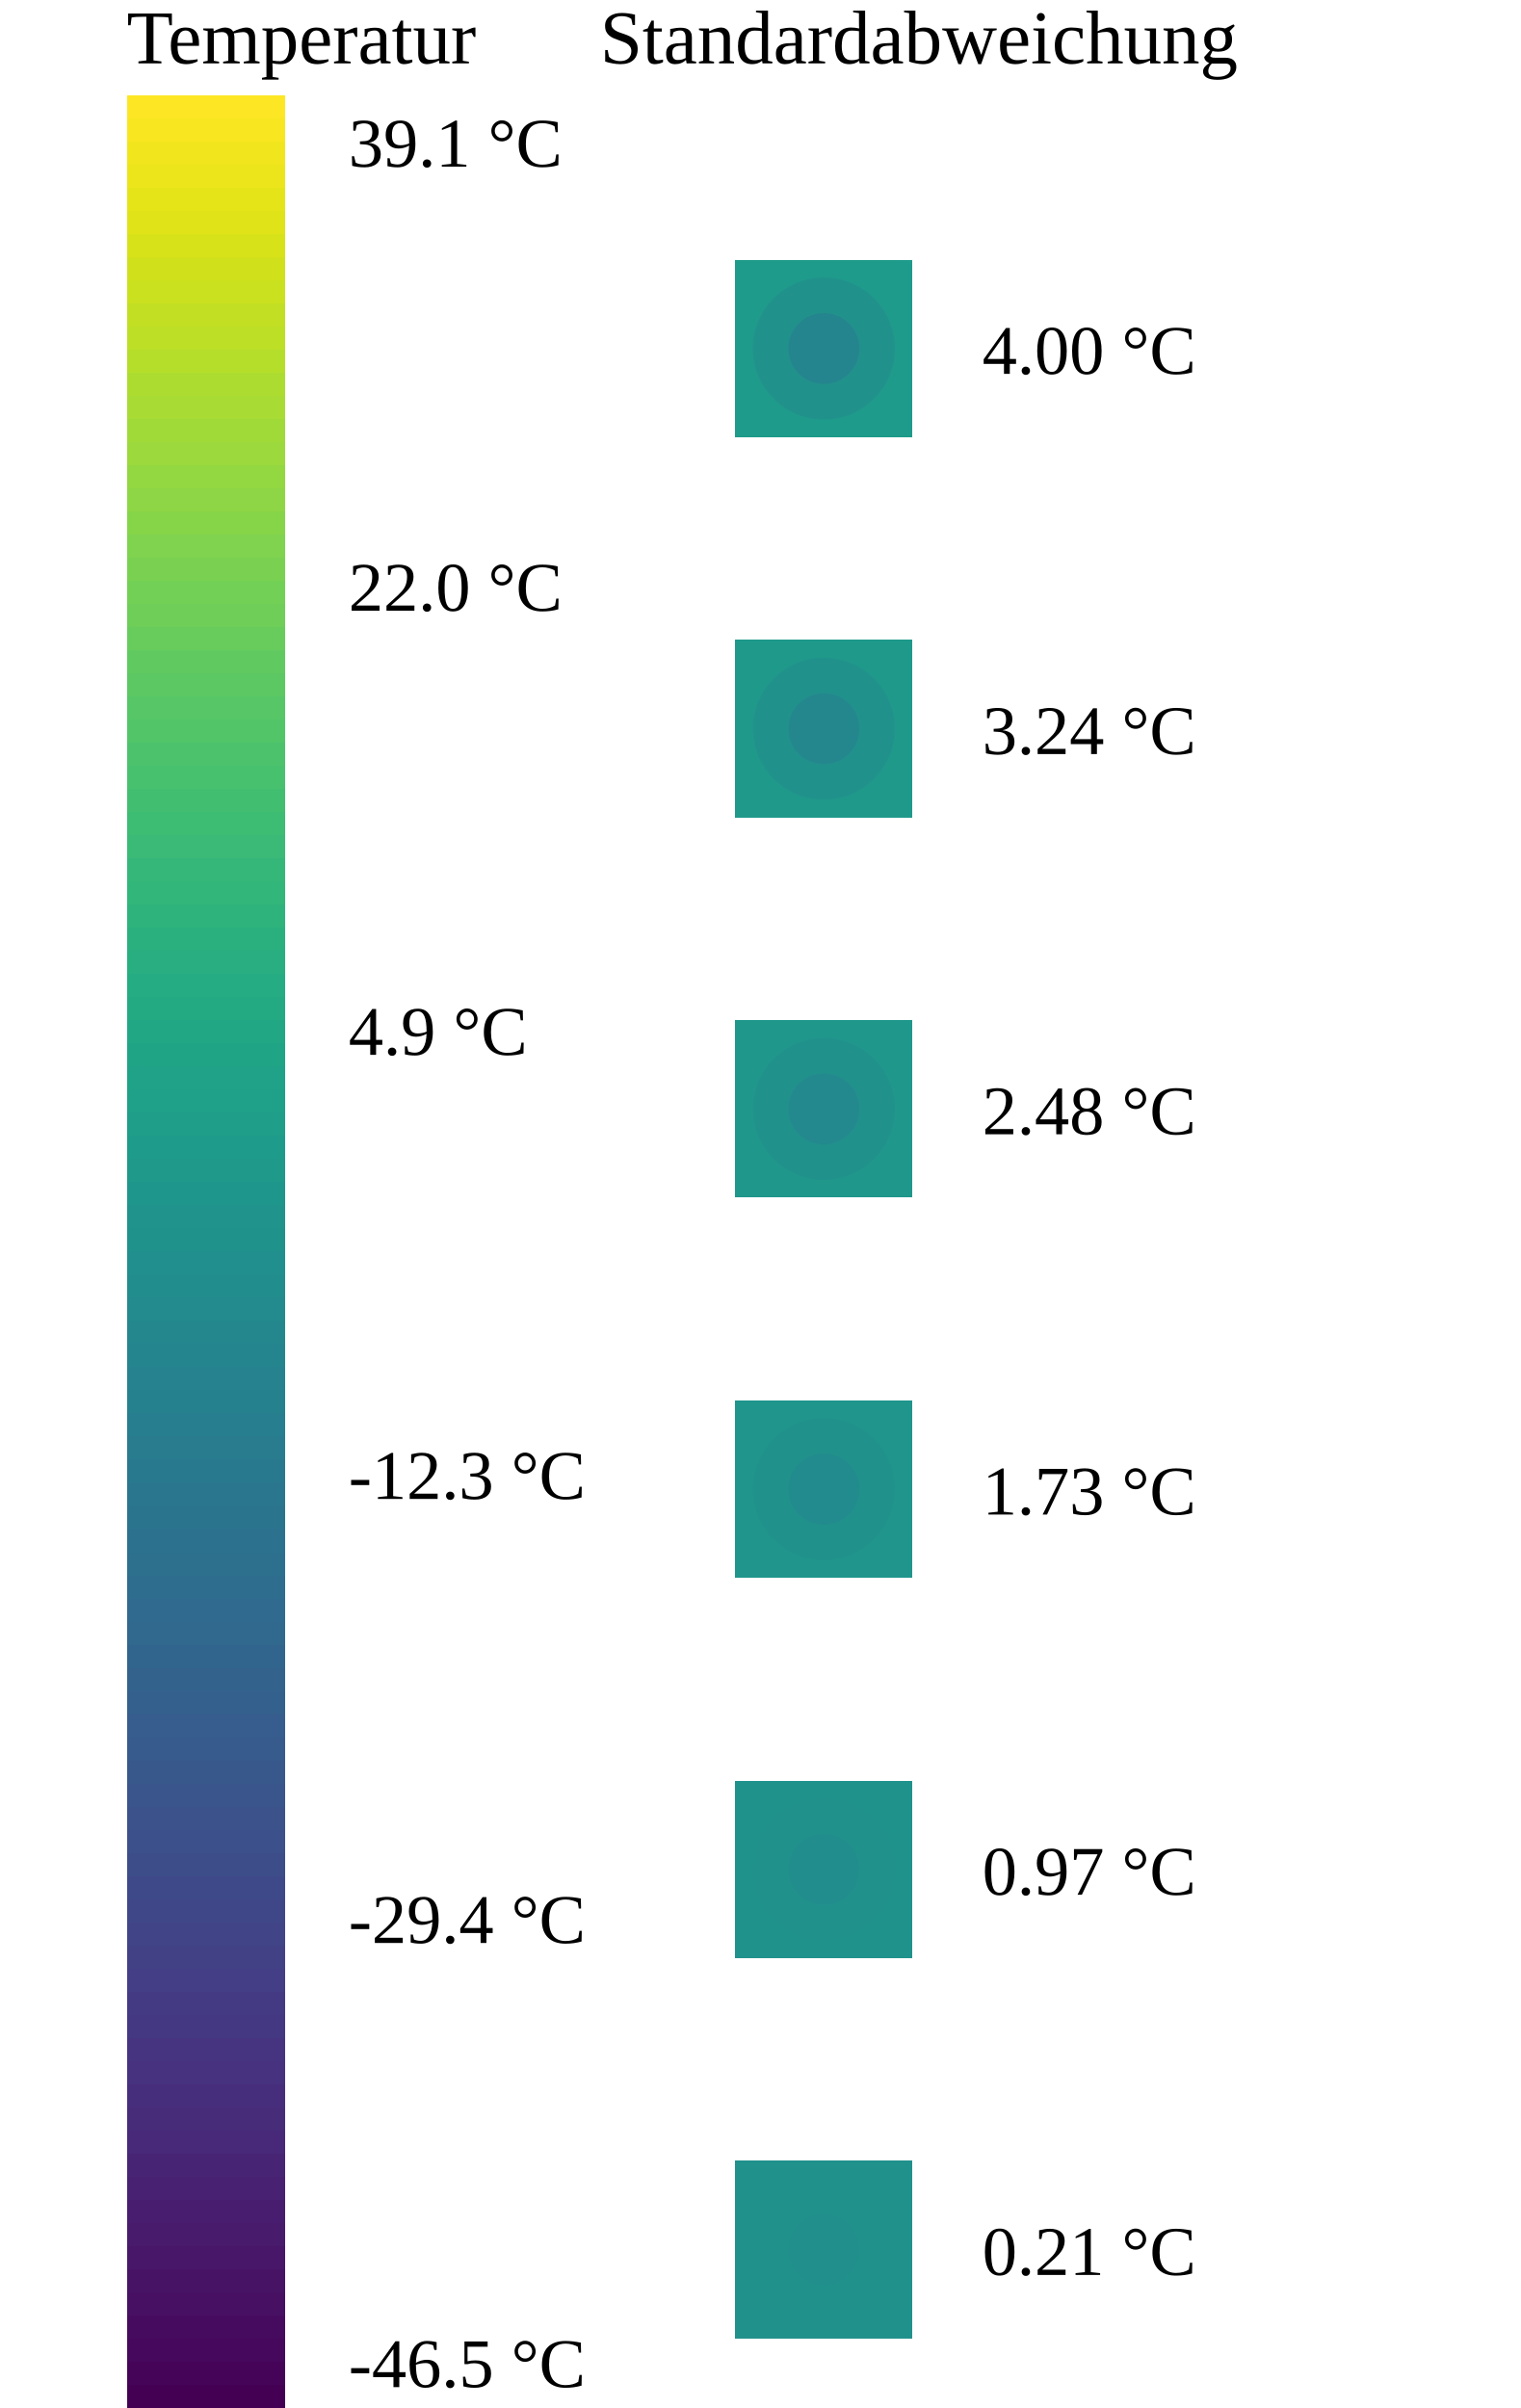
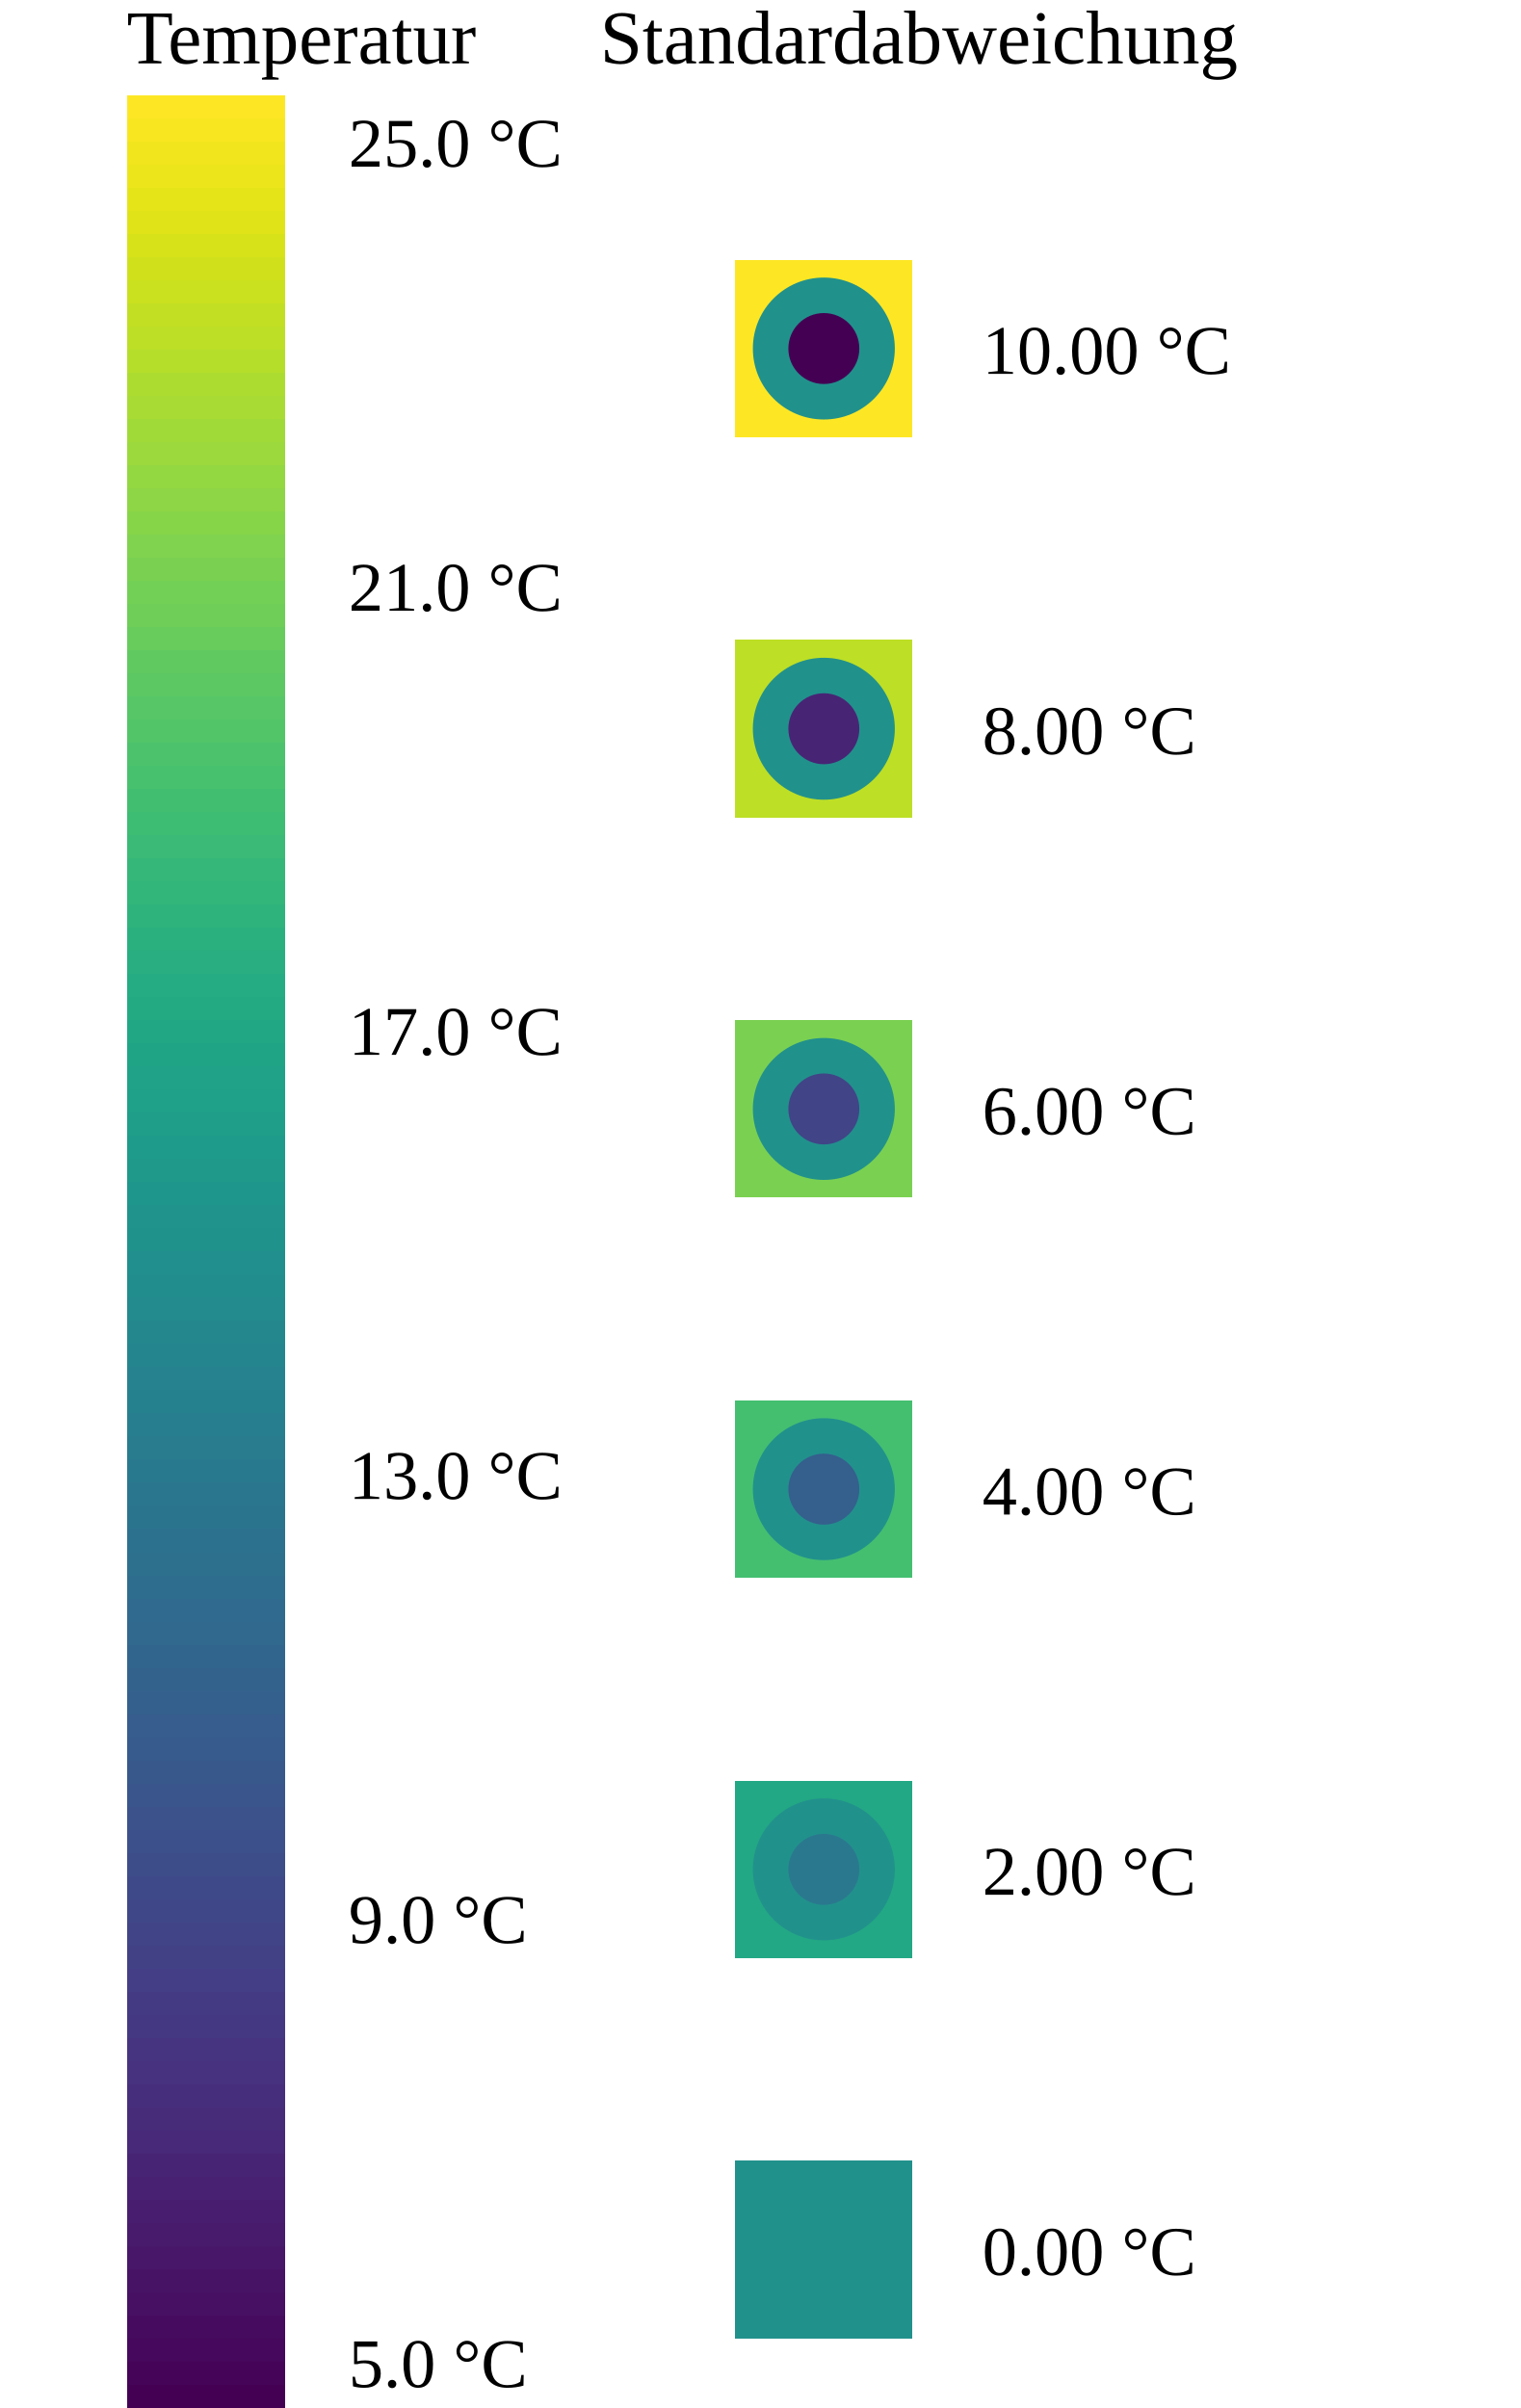
<svg xmlns="http://www.w3.org/2000/svg" width="240" height="380">
  <rect x="20" y="376.35" width="25" height="3.65" fill="#440154" shape-rendering="crispEdges" />
  <rect x="20" y="372.7" width="25" height="3.65" fill="#450457" shape-rendering="crispEdges" />
  <rect x="20" y="369.05" width="25" height="3.65" fill="#46085c" shape-rendering="crispEdges" />
  <rect x="20" y="365.4" width="25" height="3.65" fill="#460b5e" shape-rendering="crispEdges" />
  <rect x="20" y="361.75" width="25" height="3.65" fill="#471063" shape-rendering="crispEdges" />
  <rect x="20" y="358.1" width="25" height="3.65" fill="#471365" shape-rendering="crispEdges" />
  <rect x="20" y="354.45" width="25" height="3.65" fill="#481769" shape-rendering="crispEdges" />
  <rect x="20" y="350.8" width="25" height="3.65" fill="#481b6d" shape-rendering="crispEdges" />
  <rect x="20" y="347.15" width="25" height="3.65" fill="#481d6f" shape-rendering="crispEdges" />
  <rect x="20" y="343.5" width="25" height="3.65" fill="#482173" shape-rendering="crispEdges" />
  <rect x="20" y="339.85" width="25" height="3.65" fill="#482475" shape-rendering="crispEdges" />
  <rect x="20" y="336.2" width="25" height="3.65" fill="#482878" shape-rendering="crispEdges" />
  <rect x="20" y="332.55" width="25" height="3.65" fill="#472c7a" shape-rendering="crispEdges" />
  <rect x="20" y="328.9" width="25" height="3.65" fill="#472e7c" shape-rendering="crispEdges" />
  <rect x="20" y="325.25" width="25" height="3.65" fill="#46327e" shape-rendering="crispEdges" />
  <rect x="20" y="321.6" width="25" height="3.65" fill="#463480" shape-rendering="crispEdges" />
  <rect x="20" y="317.95" width="25" height="3.65" fill="#453882" shape-rendering="crispEdges" />
  <rect x="20" y="314.3" width="25" height="3.65" fill="#443a83" shape-rendering="crispEdges" />
  <rect x="20" y="310.65" width="25" height="3.65" fill="#433e85" shape-rendering="crispEdges" />
  <rect x="20" y="307" width="25" height="3.65" fill="#424186" shape-rendering="crispEdges" />
  <rect x="20" y="303.35" width="25" height="3.65" fill="#414487" shape-rendering="crispEdges" />
  <rect x="20" y="299.7" width="25" height="3.65" fill="#3f4788" shape-rendering="crispEdges" />
  <rect x="20" y="296.05" width="25" height="3.65" fill="#3e4989" shape-rendering="crispEdges" />
  <rect x="20" y="292.4" width="25" height="3.65" fill="#3d4d8a" shape-rendering="crispEdges" />
  <rect x="20" y="288.75" width="25" height="3.65" fill="#3c508b" shape-rendering="crispEdges" />
  <rect x="20" y="285.1" width="25" height="3.65" fill="#3b528b" shape-rendering="crispEdges" />
  <rect x="20" y="281.45" width="25" height="3.65" fill="#39558c" shape-rendering="crispEdges" />
  <rect x="20" y="277.8" width="25" height="3.65" fill="#38588c" shape-rendering="crispEdges" />
  <rect x="20" y="274.15" width="25" height="3.65" fill="#375b8d" shape-rendering="crispEdges" />
  <rect x="20" y="270.5" width="25" height="3.65" fill="#365d8d" shape-rendering="crispEdges" />
  <rect x="20" y="266.85" width="25" height="3.65" fill="#34608d" shape-rendering="crispEdges" />
  <rect x="20" y="263.2" width="25" height="3.65" fill="#33638d" shape-rendering="crispEdges" />
  <rect x="20" y="259.55" width="25" height="3.65" fill="#32658e" shape-rendering="crispEdges" />
  <rect x="20" y="255.9" width="25" height="3.65" fill="#31688e" shape-rendering="crispEdges" />
  <rect x="20" y="252.25" width="25" height="3.65" fill="#306a8e" shape-rendering="crispEdges" />
  <rect x="20" y="248.6" width="25" height="3.65" fill="#2e6d8e" shape-rendering="crispEdges" />
  <rect x="20" y="244.95" width="25" height="3.65" fill="#2d708e" shape-rendering="crispEdges" />
  <rect x="20" y="241.3" width="25" height="3.65" fill="#2c718e" shape-rendering="crispEdges" />
  <rect x="20" y="237.65" width="25" height="3.65" fill="#2b748e" shape-rendering="crispEdges" />
  <rect x="20" y="234" width="25" height="3.65" fill="#2a768e" shape-rendering="crispEdges" />
  <rect x="20" y="230.35" width="25" height="3.65" fill="#29798e" shape-rendering="crispEdges" />
  <rect x="20" y="226.7" width="25" height="3.65" fill="#287c8e" shape-rendering="crispEdges" />
  <rect x="20" y="223.05" width="25" height="3.65" fill="#277e8e" shape-rendering="crispEdges" />
  <rect x="20" y="219.4" width="25" height="3.65" fill="#26818e" shape-rendering="crispEdges" />
  <rect x="20" y="215.75" width="25" height="3.65" fill="#26828e" shape-rendering="crispEdges" />
  <rect x="20" y="212.1" width="25" height="3.65" fill="#25858e" shape-rendering="crispEdges" />
  <rect x="20" y="208.45" width="25" height="3.65" fill="#24878e" shape-rendering="crispEdges" />
  <rect x="20" y="204.8" width="25" height="3.65" fill="#238a8d" shape-rendering="crispEdges" />
  <rect x="20" y="201.15" width="25" height="3.65" fill="#228d8d" shape-rendering="crispEdges" />
  <rect x="20" y="197.5" width="25" height="3.65" fill="#218f8d" shape-rendering="crispEdges" />
  <rect x="20" y="193.85" width="25" height="3.65" fill="#20928c" shape-rendering="crispEdges" />
  <rect x="20" y="190.2" width="25" height="3.65" fill="#20938c" shape-rendering="crispEdges" />
  <rect x="20" y="186.55" width="25" height="3.65" fill="#1f968b" shape-rendering="crispEdges" />
  <rect x="20" y="182.9" width="25" height="3.65" fill="#1f998a" shape-rendering="crispEdges" />
  <rect x="20" y="179.25" width="25" height="3.65" fill="#1e9b8a" shape-rendering="crispEdges" />
  <rect x="20" y="175.6" width="25" height="3.65" fill="#1f9e89" shape-rendering="crispEdges" />
  <rect x="20" y="171.95" width="25" height="3.65" fill="#1fa088" shape-rendering="crispEdges" />
  <rect x="20" y="168.3" width="25" height="3.65" fill="#1fa287" shape-rendering="crispEdges" />
  <rect x="20" y="164.65" width="25" height="3.65" fill="#20a486" shape-rendering="crispEdges" />
  <rect x="20" y="161" width="25" height="3.65" fill="#22a785" shape-rendering="crispEdges" />
  <rect x="20" y="157.35" width="25" height="3.65" fill="#24aa83" shape-rendering="crispEdges" />
  <rect x="20" y="153.7" width="25" height="3.65" fill="#25ac82" shape-rendering="crispEdges" />
  <rect x="20" y="150.05" width="25" height="3.65" fill="#28ae80" shape-rendering="crispEdges" />
  <rect x="20" y="146.4" width="25" height="3.65" fill="#2ab07f" shape-rendering="crispEdges" />
  <rect x="20" y="142.75" width="25" height="3.65" fill="#2eb37c" shape-rendering="crispEdges" />
  <rect x="20" y="139.1" width="25" height="3.65" fill="#32b67a" shape-rendering="crispEdges" />
  <rect x="20" y="135.45" width="25" height="3.65" fill="#35b779" shape-rendering="crispEdges" />
  <rect x="20" y="131.8" width="25" height="3.65" fill="#3aba76" shape-rendering="crispEdges" />
  <rect x="20" y="128.15" width="25" height="3.65" fill="#3dbc74" shape-rendering="crispEdges" />
  <rect x="20" y="124.5" width="25" height="3.65" fill="#42be71" shape-rendering="crispEdges" />
  <rect x="20" y="120.85" width="25" height="3.65" fill="#48c16e" shape-rendering="crispEdges" />
  <rect x="20" y="117.2" width="25" height="3.65" fill="#4cc26c" shape-rendering="crispEdges" />
  <rect x="20" y="113.55" width="25" height="3.65" fill="#52c569" shape-rendering="crispEdges" />
  <rect x="20" y="109.9" width="25" height="3.65" fill="#56c667" shape-rendering="crispEdges" />
  <rect x="20" y="106.25" width="25" height="3.65" fill="#5cc863" shape-rendering="crispEdges" />
  <rect x="20" y="102.6" width="25" height="3.65" fill="#60ca60" shape-rendering="crispEdges" />
  <rect x="20" y="98.95" width="25" height="3.65" fill="#67cc5c" shape-rendering="crispEdges" />
  <rect x="20" y="95.3" width="25" height="3.65" fill="#6ece58" shape-rendering="crispEdges" />
  <rect x="20" y="91.65" width="25" height="3.65" fill="#73d056" shape-rendering="crispEdges" />
  <rect x="20" y="88" width="25" height="3.65" fill="#7ad151" shape-rendering="crispEdges" />
  <rect x="20" y="84.35" width="25" height="3.65" fill="#7fd34e" shape-rendering="crispEdges" />
  <rect x="20" y="80.7" width="25" height="3.65" fill="#86d549" shape-rendering="crispEdges" />
  <rect x="20" y="77.05" width="25" height="3.65" fill="#8ed645" shape-rendering="crispEdges" />
  <rect x="20" y="73.4" width="25" height="3.65" fill="#93d741" shape-rendering="crispEdges" />
  <rect x="20" y="69.75" width="25" height="3.65" fill="#9bd93c" shape-rendering="crispEdges" />
  <rect x="20" y="66.1" width="25" height="3.65" fill="#a0da39" shape-rendering="crispEdges" />
  <rect x="20" y="62.45" width="25" height="3.65" fill="#a8db34" shape-rendering="crispEdges" />
  <rect x="20" y="58.8" width="25" height="3.65" fill="#addc30" shape-rendering="crispEdges" />
  <rect x="20" y="55.15" width="25" height="3.65" fill="#b5de2b" shape-rendering="crispEdges" />
  <rect x="20" y="51.5" width="25" height="3.65" fill="#bddf26" shape-rendering="crispEdges" />
  <rect x="20" y="47.85" width="25" height="3.65" fill="#c2df23" shape-rendering="crispEdges" />
  <rect x="20" y="44.2" width="25" height="3.65" fill="#cae11f" shape-rendering="crispEdges" />
  <rect x="20" y="40.55" width="25" height="3.65" fill="#d0e11c" shape-rendering="crispEdges" />
  <rect x="20" y="36.9" width="25" height="3.65" fill="#d8e219" shape-rendering="crispEdges" />
  <rect x="20" y="33.25" width="25" height="3.65" fill="#dfe318" shape-rendering="crispEdges" />
  <rect x="20" y="29.6" width="25" height="3.65" fill="#e5e419" shape-rendering="crispEdges" />
  <rect x="20" y="25.95" width="25" height="3.65" fill="#ece51b" shape-rendering="crispEdges" />
  <rect x="20" y="22.3" width="25" height="3.65" fill="#f1e51d" shape-rendering="crispEdges" />
  <rect x="20" y="18.65" width="25" height="3.65" fill="#f8e621" shape-rendering="crispEdges" />
  <rect x="20" y="15" width="25" height="3.65" fill="#fde725" shape-rendering="crispEdges" />
-   <text x="55" y="376.7" font-size="11">-46.5 °C</text>
-   <text x="55" y="306.62" font-size="11">-29.4 °C</text>
-   <text x="55" y="236.54" font-size="11">-12.3 °C</text>
-   <text x="55" y="166.46" font-size="11">4.9 °C</text>
-   <text x="55" y="96.38" font-size="11">22.0 °C</text>
-   <text x="55" y="26.3" font-size="11">39.1 °C</text>
+   <text x="55" y="376.7" font-size="11">5.0 °C</text>
+   <text x="55" y="306.62" font-size="11">9.0 °C</text>
+   <text x="55" y="236.54" font-size="11">13.0 °C</text>
+   <text x="55" y="166.46" font-size="11">17.0 °C</text>
+   <text x="55" y="96.38" font-size="11">21.0 °C</text>
+   <text x="55" y="26.3" font-size="11">25.0 °C</text>
  <text x="20" y="10" font-size="12">Temperatur</text>
  <g transform="translate(130,55)">
-     <rect x="-14" y="-14" width="28" height="28" fill="#1e9b8a" shape-rendering="crispEdges" />
+     <rect x="-14" y="-14" width="28" height="28" fill="#fde725" shape-rendering="crispEdges" />
    <circle r="11.2" fill="#21918c" />
-     <circle r="5.6" fill="#25858e" />
+     <circle r="5.6" fill="#440154" />
  </g>
-   <text x="155" y="59" font-size="11">4.00 °C</text>
+   <text x="155" y="59" font-size="11">10.00 °C</text>
  <g transform="translate(130,115)">
-     <rect x="-14" y="-14" width="28" height="28" fill="#1f998a" shape-rendering="crispEdges" />
+     <rect x="-14" y="-14" width="28" height="28" fill="#bddf26" shape-rendering="crispEdges" />
    <circle r="11.2" fill="#21918c" />
-     <circle r="5.6" fill="#24878e" />
+     <circle r="5.6" fill="#482475" />
  </g>
-   <text x="155" y="119" font-size="11">3.24 °C</text>
+   <text x="155" y="119" font-size="11">8.00 °C</text>
  <g transform="translate(130,175)">
-     <rect x="-14" y="-14" width="28" height="28" fill="#1f978b" shape-rendering="crispEdges" />
+     <rect x="-14" y="-14" width="28" height="28" fill="#7ad151" shape-rendering="crispEdges" />
    <circle r="11.2" fill="#21918c" />
-     <circle r="5.6" fill="#23898e" />
+     <circle r="5.6" fill="#414487" />
  </g>
-   <text x="155" y="179" font-size="11">2.48 °C</text>
+   <text x="155" y="179" font-size="11">6.00 °C</text>
  <g transform="translate(130,235)">
-     <rect x="-14" y="-14" width="28" height="28" fill="#1f958b" shape-rendering="crispEdges" />
+     <rect x="-14" y="-14" width="28" height="28" fill="#44bf70" shape-rendering="crispEdges" />
    <circle r="11.2" fill="#21918c" />
-     <circle r="5.6" fill="#228b8d" />
+     <circle r="5.6" fill="#355f8d" />
  </g>
-   <text x="155" y="239" font-size="11">1.73 °C</text>
+   <text x="155" y="239" font-size="11">4.00 °C</text>
  <g transform="translate(130,295)">
-     <rect x="-14" y="-14" width="28" height="28" fill="#20928c" shape-rendering="crispEdges" />
+     <rect x="-14" y="-14" width="28" height="28" fill="#22a884" shape-rendering="crispEdges" />
    <circle r="11.2" fill="#21918c" />
-     <circle r="5.6" fill="#218e8d" />
+     <circle r="5.6" fill="#2a788e" />
  </g>
-   <text x="155" y="299" font-size="11">0.97 °C</text>
+   <text x="155" y="299" font-size="11">2.00 °C</text>
  <g transform="translate(130,355)">
    <rect x="-14" y="-14" width="28" height="28" fill="#21918c" shape-rendering="crispEdges" />
    <circle r="11.2" fill="#21918c" />
-     <circle r="5.6" fill="#21908d" />
+     <circle r="5.6" fill="#21918c" />
  </g>
-   <text x="155" y="359" font-size="11">0.21 °C</text>
+   <text x="155" y="359" font-size="11">0.00 °C</text>
  <text x="145" y="10" text-anchor="middle" font-size="12">Standardabweichung</text>
</svg>
